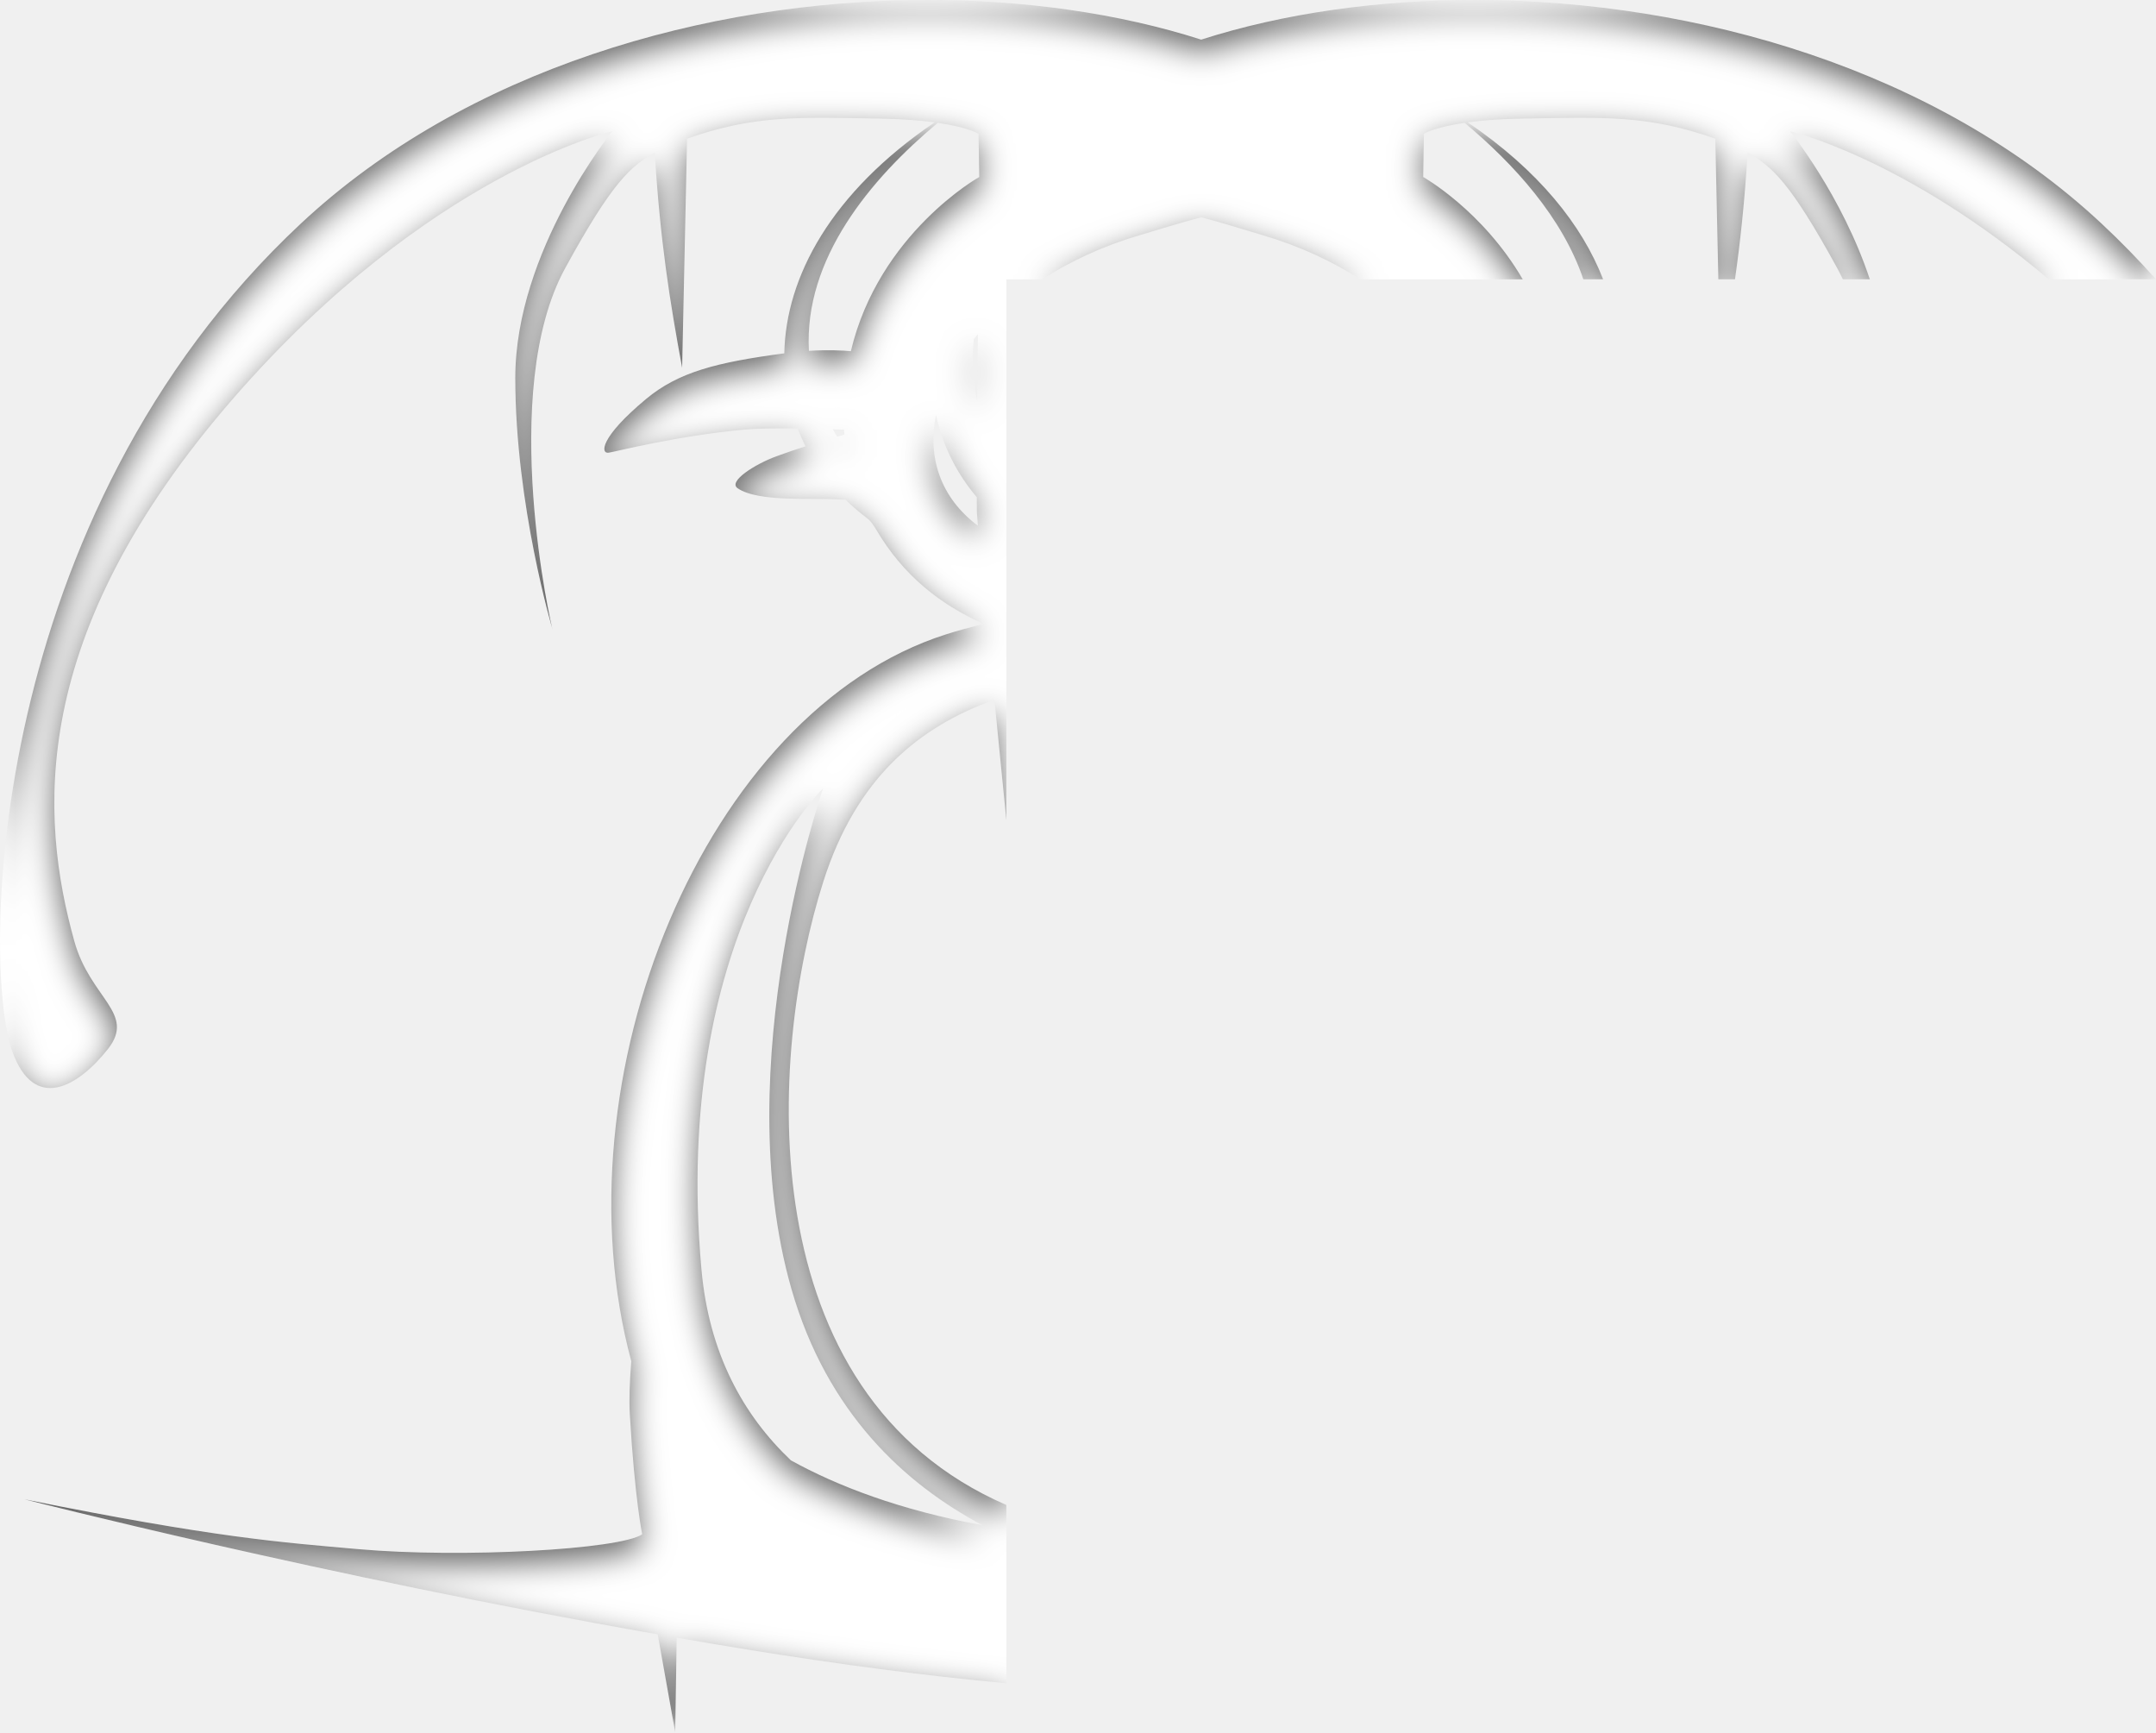
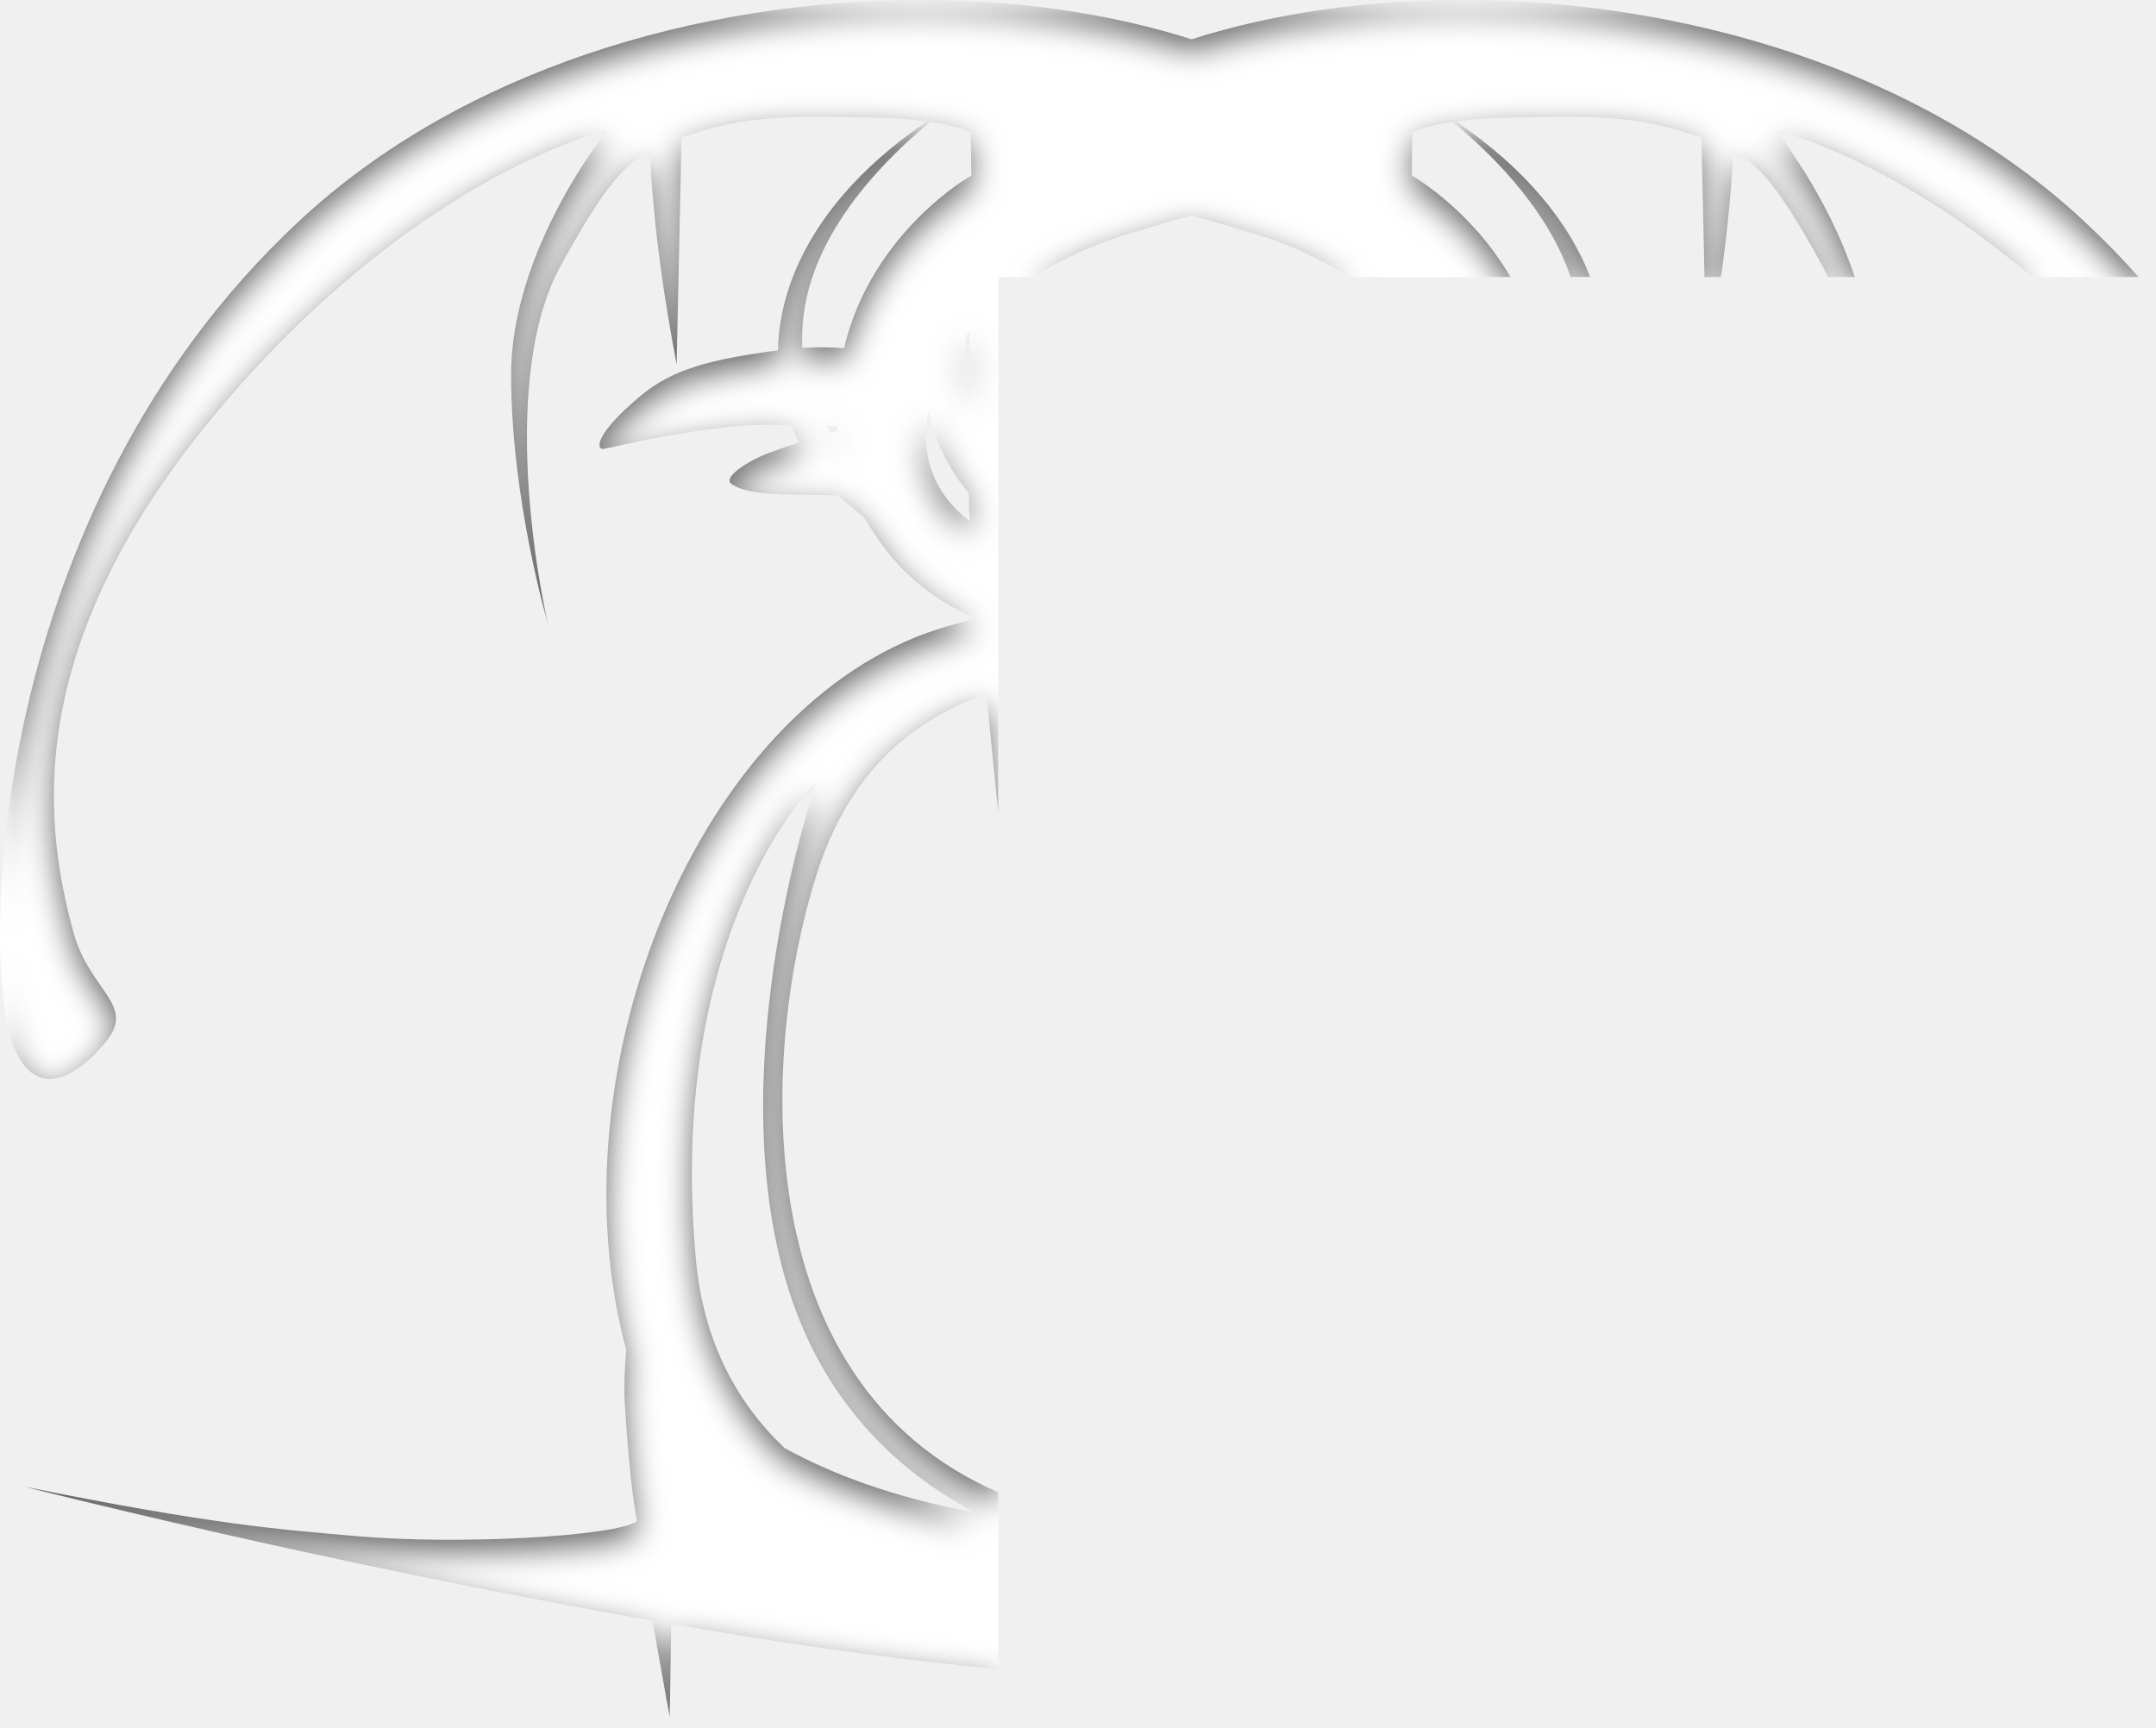
- <svg xmlns="http://www.w3.org/2000/svg" width="198.15mm" height="159.18mm" version="1.1" viewBox="0 0 198.15 159.18">
+ <svg xmlns="http://www.w3.org/2000/svg" width="755" height="605" version="1.1" viewBox="0 0 199.76 160.07">
  <defs>
    <clipPath id="clipPath2892">
      <path d="m-7.577 49.739c-20.056 0.075-42.067 6.359-57.245 20.525-28.896 26.97-29.36 68.092-26.56 76.019 2.017 5.708 6.067 3.312 8.798-0.137 2.625-3.315-1.612-4.648-3.079-9.937-3.149-11.353-4.394-28.037 14.653-49.911 18.003-20.675 34.796-24.5 34.796-24.5s-8.919 10.986-8.919 22.665c0 11.678 3.428 23.12 3.428 23.12-0.064-0.032-5.068-21.815 1.153-33.193 4.343-7.942 6.022-9.367 8.236-10.634 0.497 8.135 1.391 13.712 2.518 19.782l0.454-21.057c6.205-2.19 10.244-1.985 18.096-1.835 1.95 0.042 3.447 0.173 4.657 0.334-9.518 6.458-13.676 14.2-13.818 21.224-6.248 0.833-9.732 1.72-12.711 4.202-4.295 3.577-4.172 5.045-3.428 4.93 0.745-0.115 6.229-1.551 12.468-2.124 1.24-0.115 3.093-0.127 4.899-0.106 0.219 0.555 0.456 1.107 0.728 1.639-0.876 0.283-1.796 0.591-2.7 0.925-1.946 0.718-4.451 2.299-3.549 2.928 1.889 1.317 6.978 0.86 9.268 1.032 0.199 0.01 0.419 0.009 0.637 0.011 0.588 0.571 1.211 1.114 1.881 1.623 0.132 0.112 0.426 0.243 0.971 1.168 2.482 4.208 5.89 6.875 9.859 8.632-1.186 0.296-2.344 0.606-3.443 0.956-22.244 7.078-35.94 40.883-28.941 66.796-0.149 1.823-0.218 3.511-0.136 4.9 0.457 7.786 1.137 10.998 1.137 10.998-2.037 1.399-16.569 2.209-26.09 1.365-7.066-0.626-13.12-1.033-30.686-4.581 0 0 27.401 7.024 58.202 12.409l1.608 9.011 0.137-8.707c2.274 0.392 4.559 0.785 6.856 1.153 7.913 1.269 15.799 2.335 23.443 3.036v-16.379c-23.711-10.273-21.907-41.339-16.814-57.302 3.035-9.515 8.782-14.197 15.715-16.687 0.567 5.734 0.945 9.531 1.1 11.089v-49.714h3.287c2.548-1.638 5.53-3.041 8.933-4.049 1.927-0.571 3.816-1.168 5.687-1.654h0.001c1.871 0.485 3.76 1.083 5.687 1.654 3.403 1.008 6.384 2.412 8.932 4.049h14.929c-3.693-6.35-9.148-9.404-9.148-9.404l0.064-3.974s0.912-0.591 3.744-1.002c4.507 3.753 9 8.697 10.911 14.379h1.816c-1.923-4.982-5.926-10.005-12.442-14.426 1.21-0.161 2.707-0.296 4.657-0.334 7.852-0.149 11.891-0.355 18.096 1.835l0.279 12.925h1.53c0.489-3.449 0.889-7.154 1.164-11.65 2.214 1.267 3.894 2.692 8.237 10.634 0.18 0.33 0.35 0.669 0.512 1.016h2.481c-2.563-7.727-7.331-13.607-7.331-13.607s10.493 2.398 23.779 13.607h9.856c-1.572-1.76-3.246-3.478-5.028-5.142-15.178-14.167-37.189-20.447-57.246-20.525-9.192-0.032-17.962 1.231-25.483 3.641-7.521-2.409-16.29-3.677-25.482-3.641h-5.292e-4zm1.276 11.287c2.833 0.411 3.745 1.002 3.745 1.002l0.064 3.974s-9.217 5.152-11.801 16.005c-0.698-0.064-2.069-0.142-3.853-0.032-0.475-8.444 5.674-15.811 11.845-20.949zm3.683 19.417 0.002 5.29e-4c-0.032 2.172-0.042 4.099-0.064 6.144-0.4-1.923-0.495-3.845-0.318-5.674 0.126-0.156 0.246-0.315 0.38-0.471zm-3.85 7.419c0.671 3.034 2.014 5.514 3.747 7.555 0.005 0.526 0.004 1.153 0.011 1.411 0.01 0.225 0.063 0.796 0.095 1.214-3.464-2.589-4.643-6.299-3.853-10.179zm-9.481 1.32c0.343 0.011 0.748 0.021 1.032 0.032 0.008 0.153 0.021 0.301 0.032 0.455-0.217 0.064-0.411 0.123-0.668 0.196-0.135-0.231-0.272-0.454-0.395-0.682zm-0.895 32.995s-8.802 25.397-2.913 45.982c3.258 11.386 10.439 17.94 17.565 21.724-7.631-1.401-13.351-3.611-17.611-5.962-4.36-4.139-7.527-9.797-8.221-17.552-2.752-30.765 11.179-44.192 11.179-44.192z" enable-background="new" fill="#fff" />
    </clipPath>
    <filter id="filter2860" x="-.015" y="-.02" width="1.03" height="1.04" color-interpolation-filters="sRGB">
      <feGaussianBlur stdDeviation="1.447" />
    </filter>
  </defs>
-   <g transform="translate(-2.4922 -18.733)">
-     <g transform="translate(94.983 -31.006)" clip-path="url(#clipPath2892)">
-       <path transform="scale(.26458)" d="m-28.639 187.99c-75.802 0.282-158.99 24.034-216.36 77.576-109.21 101.94-110.97 257.36-100.38 287.32 7.622 21.576 22.931 12.517 33.252-0.518 9.921-12.527-6.094-17.566-11.639-37.557-11.902-42.908-16.608-105.97 55.381-188.64 68.044-78.14 131.51-92.6 131.51-92.6s-33.709 41.523-33.709 85.662c0 44.139 12.957 87.381 12.957 87.381-0.241-0.12-19.156-82.449 4.357-125.45 16.413-30.019 22.762-35.404 31.129-40.193 1.877 30.746 5.257 51.825 9.518 74.768l1.717-79.584c23.452-8.278 38.719-7.503 68.395-6.938 7.37 0.16 13.027 0.654 17.6 1.264-35.973 24.407-51.69 53.668-52.227 80.215-23.615 3.148-36.78 6.5-48.043 15.881-16.234 13.521-15.769 19.068-12.957 18.635 2.816-0.433 23.544-5.864 47.125-8.027 4.686-0.433 11.691-0.481 18.518-0.4 0.826 2.098 1.722 4.184 2.752 6.193-3.312 1.071-6.788 2.233-10.205 3.496-7.354 2.715-16.823 8.69-13.414 11.066 7.139 4.976 26.374 3.249 35.027 3.898 0.754 0.04 1.584 0.033 2.406 0.041 2.221 2.158 4.578 4.212 7.109 6.135 0.497 0.425 1.608 0.919 3.67 4.416 9.382 15.903 22.262 25.985 37.264 32.623-4.482 1.119-8.86 2.29-13.014 3.613-84.071 26.752-135.84 154.52-109.38 252.46-0.562 6.891-0.823 13.271-0.514 18.52 1.728 29.426 4.299 41.568 4.299 41.568-7.7 5.286-62.624 8.35-98.607 5.16-26.708-2.366-49.586-3.905-115.98-17.314 0 0 103.56 26.546 219.97 46.9l6.078 34.059 0.518-32.91c8.596 1.48 17.231 2.968 25.912 4.357 29.908 4.795 59.714 8.825 88.604 11.475v-61.904c-89.615-38.827-82.798-156.24-63.551-216.57 11.472-35.963 33.191-53.658 59.395-63.07 2.144 21.673 3.571 36.025 4.156 41.912v-187.9h12.424c9.632-6.189 20.899-11.494 33.762-15.305 7.282-2.158 14.423-4.414 21.494-6.25h4e-3c7.072 1.833 14.212 4.093 21.494 6.25 12.862 3.811 24.128 9.115 33.76 15.305h56.424c-13.959-23.998-34.574-35.541-34.574-35.541l0.242-15.021s3.447-2.233 14.152-3.785c17.036 14.186 34.016 32.869 41.24 54.348h6.865c-7.269-18.831-22.398-37.814-47.025-54.523 4.572-0.61 10.232-1.119 17.602-1.264 29.675-0.561 44.942-1.34 68.395 6.938l1.055 48.85h5.783c1.85-13.034 3.359-27.039 4.398-44.033 8.367 4.79 14.718 10.175 31.131 40.193 0.682 1.246 1.324 2.53 1.936 3.84h9.377c-9.687-29.205-27.709-51.43-27.709-51.43s39.658 9.065 89.875 51.43h37.252c-5.942-6.653-12.267-13.146-19.004-19.434-57.366-53.543-140.56-77.279-216.36-77.576-34.742-0.12-67.887 4.653-96.314 13.76-28.425-9.107-61.569-13.896-96.311-13.76h-2e-3zm4.824 42.66c10.707 1.552 14.156 3.785 14.156 3.785l0.24 15.021s-34.834 19.472-44.602 60.49c-2.639-0.24-7.82-0.537-14.562-0.119-1.797-31.914 21.446-59.757 44.768-79.178zm13.918 73.387 0.008 2e-3c-0.121 8.211-0.161 15.492-0.24 23.223-1.512-7.268-1.869-14.533-1.203-21.443 0.477-0.59 0.93-1.192 1.435-1.781zm-14.553 28.041c2.535 11.468 7.61 20.842 14.16 28.553 0.02 1.989 0.016 4.357 0.041 5.332 0.04 0.85 0.239 3.009 0.359 4.588-13.094-9.787-17.547-23.806-14.561-38.473zm-35.832 4.988c1.295 0.04 2.828 0.079 3.898 0.119 0.032 0.578 0.079 1.139 0.121 1.721-0.818 0.24-1.553 0.465-2.523 0.742-0.509-0.874-1.027-1.716-1.492-2.578zm-3.383 124.71s-33.267 95.987-11.008 173.79c12.312 43.034 39.455 67.804 66.389 82.107-28.843-5.297-50.46-13.647-66.561-22.533-16.479-15.645-28.45-37.027-31.072-66.34-10.402-116.28 42.252-167.02 42.252-167.02z" enable-background="new" fill="#fff" />
+   <g transform="translate(-2.4922,-18.733)">
+     <g transform="translate(94.983,-31.006)" clip-path="url(#clipPath2892)">
+       <path transform="scale(.26458)" d="m-28.639 187.99c-75.802 0.282-158.99 24.034-216.36 77.576-109.21 101.94-110.97 257.36-100.38 287.32 7.622 21.576 22.931 12.517 33.252-0.518 9.921-12.527-6.094-17.566-11.639-37.557-11.902-42.908-16.608-105.97 55.381-188.64 68.044-78.14 131.51-92.6 131.51-92.6s-33.709 41.523-33.709 85.662 12.957 87.381 12.957 87.381c-0.241-0.12-19.156-82.449 4.357-125.45 16.413-30.019 22.762-35.404 31.129-40.193 1.877 30.746 5.257 51.825 9.518 74.768l1.717-79.584c23.452-8.278 38.719-7.503 68.395-6.938 7.37 0.16 13.027 0.654 17.6 1.264-35.973 24.407-51.69 53.668-52.227 80.215-23.615 3.148-36.78 6.5-48.043 15.881-16.234 13.521-15.769 19.068-12.957 18.635 2.816-0.433 23.544-5.864 47.125-8.027 4.686-0.433 11.691-0.481 18.518-0.4 0.826 2.098 1.722 4.184 2.752 6.193-3.312 1.071-6.788 2.233-10.205 3.496-7.354 2.715-16.823 8.69-13.414 11.066 7.139 4.976 26.374 3.249 35.027 3.898 0.754 0.04 1.584 0.033 2.406 0.041 2.221 2.158 4.578 4.212 7.109 6.135 0.497 0.425 1.608 0.919 3.67 4.416 9.382 15.903 22.262 25.985 37.264 32.623-4.482 1.119-8.86 2.29-13.014 3.613-84.071 26.752-135.84 154.52-109.38 252.46-0.562 6.891-0.823 13.271-0.514 18.52 1.728 29.426 4.299 41.568 4.299 41.568-7.7 5.286-62.624 8.35-98.607 5.16-26.708-2.366-49.586-3.905-115.98-17.314 0 0 103.56 26.546 219.97 46.9l6.078 34.059 0.518-32.91c8.596 1.48 17.231 2.968 25.912 4.357 29.908 4.795 59.714 8.825 88.604 11.475v-61.904c-89.615-38.827-82.798-156.24-63.551-216.57 11.472-35.963 33.191-53.658 59.395-63.07 2.144 21.673 3.571 36.025 4.156 41.912v-187.9h12.424c9.632-6.189 20.899-11.494 33.762-15.305 7.282-2.158 14.423-4.414 21.494-6.25h4e-3c7.072 1.833 14.212 4.093 21.494 6.25 12.862 3.811 24.128 9.115 33.76 15.305h56.424c-13.959-23.998-34.574-35.541-34.574-35.541l0.242-15.021s3.447-2.233 14.152-3.785c17.036 14.186 34.016 32.869 41.24 54.348h6.865c-7.269-18.831-22.398-37.814-47.025-54.523 4.572-0.61 10.232-1.119 17.602-1.264 29.675-0.561 44.942-1.34 68.395 6.938l1.055 48.85h5.783c1.85-13.034 3.359-27.039 4.398-44.033 8.367 4.79 14.718 10.175 31.131 40.193 0.682 1.246 1.324 2.53 1.936 3.84h9.377c-9.687-29.205-27.709-51.43-27.709-51.43s39.658 9.065 89.875 51.43h37.252c-5.942-6.653-12.267-13.146-19.004-19.434-57.366-53.543-140.56-77.279-216.36-77.576-34.742-0.12-67.887 4.653-96.314 13.76-28.425-9.107-61.569-13.896-96.311-13.76h-2e-3zm4.824 42.66c10.707 1.552 14.156 3.785 14.156 3.785l0.24 15.021s-34.834 19.472-44.602 60.49c-2.639-0.24-7.82-0.537-14.562-0.119-1.797-31.914 21.446-59.757 44.768-79.178zm13.918 73.387 0.008 2e-3c-0.121 8.211-0.161 15.492-0.24 23.223-1.512-7.268-1.869-14.533-1.203-21.443 0.477-0.59 0.93-1.192 1.435-1.781zm-14.553 28.041c2.535 11.468 7.61 20.842 14.16 28.553 0.02 1.989 0.016 4.357 0.041 5.332 0.04 0.85 0.239 3.009 0.359 4.588-13.094-9.787-17.547-23.806-14.561-38.473zm-35.832 4.988c1.295 0.04 2.828 0.079 3.898 0.119 0.032 0.578 0.079 1.139 0.121 1.721-0.818 0.24-1.553 0.465-2.523 0.742-0.509-0.874-1.027-1.716-1.492-2.578zm-3.383 124.71s-33.267 95.987-11.008 173.79c12.312 43.034 39.455 67.804 66.389 82.107-28.843-5.297-50.46-13.647-66.561-22.533-16.479-15.645-28.45-37.027-31.072-66.34-10.402-116.28 42.252-167.02 42.252-167.02z" enable-background="new" fill="#fff" />
      <path d="m-99.983 46.115v171.45h99.983v-12.106c-7.644-0.701-15.53-1.767-23.443-3.036-2.297-0.368-4.582-0.761-6.856-1.153l-0.137 8.707-1.608-9.011c-30.801-5.386-58.202-12.409-58.202-12.409 17.566 3.548 23.619 3.955 30.686 4.581 9.521 0.844 24.053 0.033 26.09-1.365 0 0-0.68-3.213-1.137-10.998-0.082-1.389-0.013-3.077 0.136-4.9-6.998-25.913 6.698-59.718 28.941-66.796 1.099-0.35 2.257-0.66 3.443-0.956-3.969-1.756-7.377-4.424-9.859-8.632-0.545-0.925-0.839-1.056-0.971-1.168-0.67-0.509-1.293-1.052-1.881-1.623-0.218-0.002-0.437-2.65e-4 -0.637-0.011-2.29-0.172-7.379 0.285-9.268-1.032-0.902-0.629 1.603-2.21 3.549-2.928 0.904-0.334 1.824-0.642 2.7-0.925-0.273-0.532-0.51-1.084-0.728-1.639-1.806-0.021-3.66-0.009-4.899 0.106-6.239 0.573-11.724 2.009-12.468 2.124-0.744 0.115-0.867-1.353 3.428-4.93 2.98-2.482 6.463-3.369 12.711-4.202 0.142-7.024 4.301-14.766 13.818-21.224-1.21-0.161-2.707-0.292-4.657-0.334-7.852-0.15-11.891-0.355-18.096 1.835l-0.454 21.057c-1.127-6.07-2.022-11.647-2.518-19.782-2.214 1.267-3.893 2.692-8.236 10.634-6.221 11.378-1.217 33.161-1.153 33.193 0 0-3.428-11.441-3.428-23.12 0-11.678 8.919-22.665 8.919-22.665s-16.793 3.826-34.796 24.5c-19.047 21.873-17.802 38.558-14.653 49.911 1.467 5.289 5.704 6.622 3.079 9.937-2.731 3.449-6.781 5.846-8.798 0.137-2.8-7.927-2.336-49.049 26.56-76.019 15.178-14.166 37.189-20.451 57.245-20.525h0.001c9.192-0.036 17.961 1.231 25.482 3.641 7.521-2.41 16.291-3.672 25.483-3.641 20.056 0.079 42.067 6.359 57.246 20.525 1.782 1.664 3.456 3.381 5.028 5.142h24.98v-30.35zm152.31 15.506c-1.58 6e-3 -3.304 0.047-5.267 0.084-1.95 0.038-3.447 0.173-4.657 0.334 6.516 4.421 10.519 9.444 12.442 14.426h10.59l-0.279-12.925c-4.654-1.643-8.09-1.937-12.829-1.919zm-58.627 0.464c-6.17 5.138-12.32 12.505-11.845 20.949 1.784-0.11 3.155-0.032 3.853 0.032 2.584-10.853 11.801-16.005 11.801-16.005l-0.064-3.974s-0.913-0.591-3.745-1.002zm48.418 5.3e-4c-2.832 0.411-3.744 1.002-3.744 1.002l-0.064 3.974s5.454 3.054 9.148 9.404h5.572c-1.911-5.683-6.404-10.626-10.911-14.379zm29.91 0.772s4.768 5.88 7.331 13.607h16.448c-13.287-11.209-23.779-13.607-23.779-13.607zm-3.898 1.957c-0.275 4.497-0.674 8.202-1.164 11.65h9.913c-0.162-0.346-0.332-0.686-0.512-1.016-4.343-7.942-6.023-9.367-8.237-10.634zm-50.222 5.947c-1.871 0.486-3.76 1.083-5.687 1.654-3.403 1.008-6.384 2.412-8.933 4.049h29.24c-2.548-1.638-5.529-3.041-8.932-4.049-1.927-0.571-3.816-1.169-5.687-1.654h-5.3e-4zm-20.525 10.74c-0.134 0.156-0.254 0.315-0.38 0.471-0.176 1.828-0.082 3.751 0.318 5.674 0.021-2.046 0.032-3.972 0.064-6.144zm-3.85 7.419c-0.79 3.881 0.388 7.59 3.853 10.179-0.032-0.418-0.085-0.989-0.095-1.214-0.006-0.258-0.006-0.884-0.011-1.411-1.733-2.04-3.076-4.52-3.747-7.555zm-9.481 1.32 0.001 0.001c0.123 0.228 0.26 0.451 0.395 0.682 0.257-0.073 0.451-0.133 0.668-0.196-0.011-0.154-0.024-0.302-0.032-0.455-0.283-0.011-0.689-0.021-1.032-0.032zm14.85 24.849c-6.933 2.49-12.679 7.172-15.715 16.687-5.093 15.963-6.896 47.029 16.814 57.302v-62.9c-0.155-1.558-0.532-5.355-1.1-11.089zm-15.745 8.146s-13.931 13.427-11.179 44.192c0.694 7.756 3.861 13.413 8.221 17.552 4.26 2.351 9.979 4.56 17.611 5.962-7.126-3.784-14.308-10.338-17.565-21.724-5.889-20.585 2.913-45.982 2.913-45.982z" fill-opacity=".993" filter="url(#filter2860)" opacity=".6" stroke-linecap="square" stroke-width=".265" />
    </g>
  </g>
</svg>
